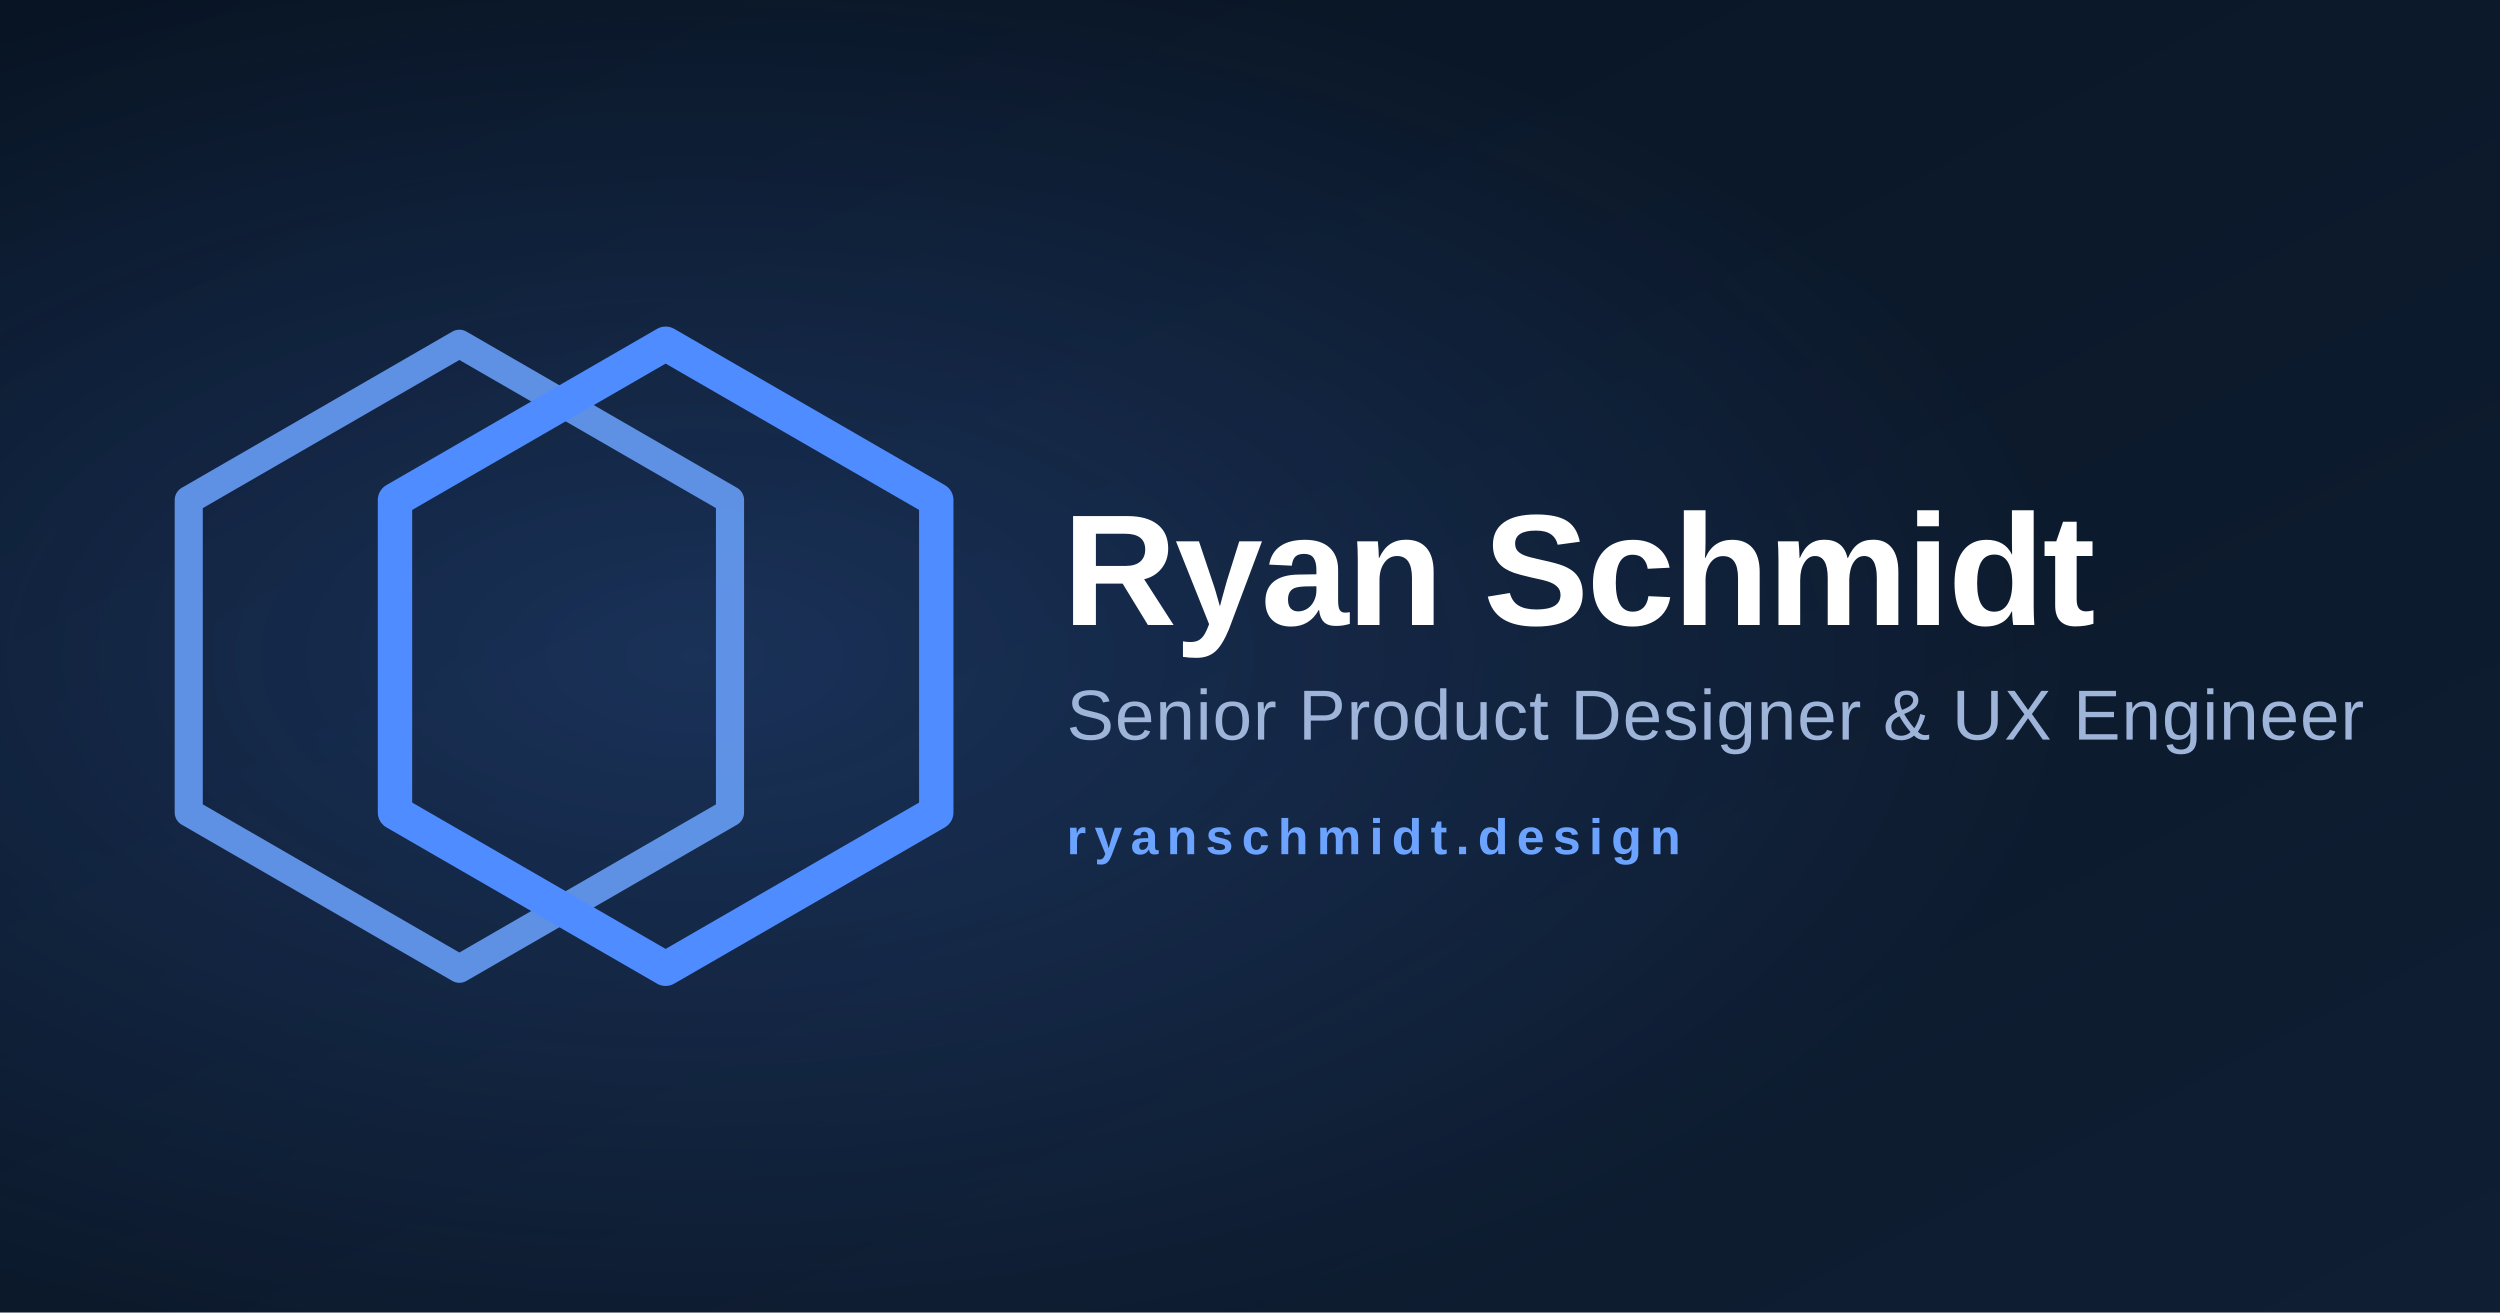
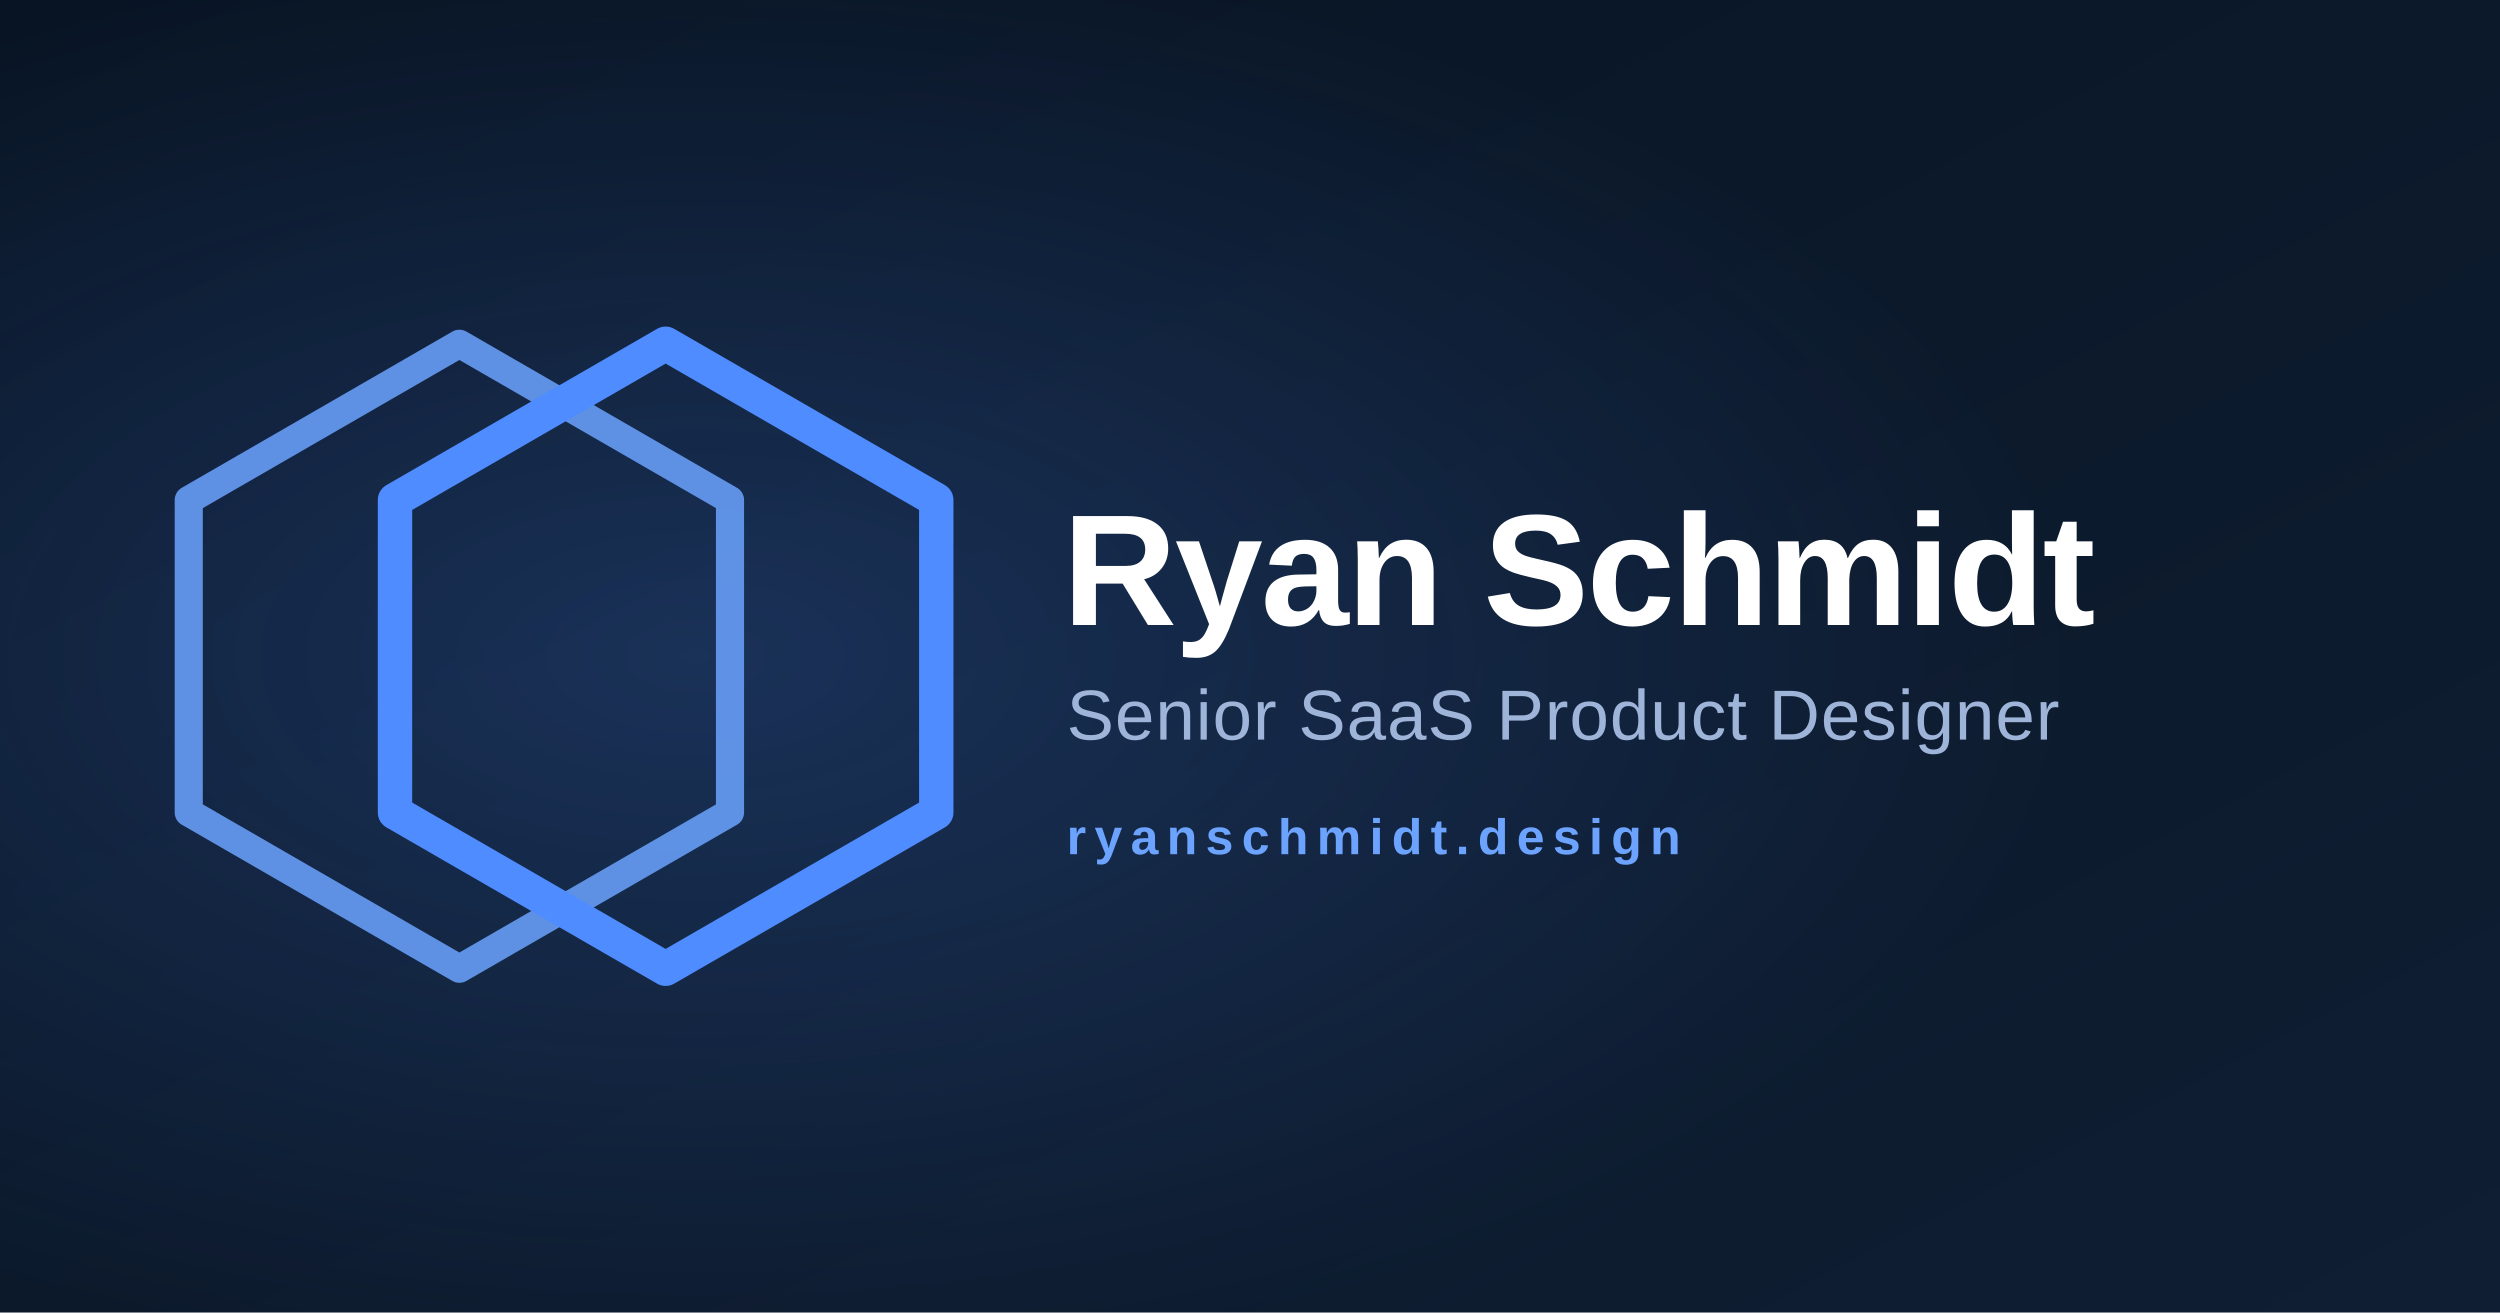
<svg xmlns="http://www.w3.org/2000/svg" viewBox="0 0 1200 630">
  <defs>
    <linearGradient id="bg" x1="0" y1="0" x2="1" y2="1">
      <stop offset="0%" stop-color="#081423" />
      <stop offset="100%" stop-color="#0F1E33" />
    </linearGradient>
    <radialGradient id="halo" cx="28%" cy="50%" r="55%">
      <stop offset="0%" stop-color="#4F8CFF" stop-opacity="0.22" />
      <stop offset="100%" stop-color="#4F8CFF" stop-opacity="0" />
    </radialGradient>
  </defs>
  <rect width="1200" height="630" fill="url(#bg)" />
  <rect width="1200" height="630" fill="url(#halo)" />
  <defs>
    <radialGradient id="bloom" cx="50%" cy="50%" r="50%">
      <stop offset="0%" stop-color="#D9ECFF" stop-opacity="0.18" />
      <stop offset="100%" stop-color="#D9ECFF" stop-opacity="0" />
    </radialGradient>
    <circle cx="270" cy="315" r="230" fill="url(#bloom)" />
  </defs>
  <path d="M220.5 465L350.404 390L350.404 240L220.5 165L90.596 240L90.596 390Z" fill="none" stroke="#6BA3FF" stroke-width="13.5" stroke-linecap="round" stroke-linejoin="round" opacity="0.85" />
  <path d="M319.5 465L449.404 390L449.404 240L319.5 165L189.596 240L189.596 390Z" fill="none" stroke="#4F8CFF" stroke-width="16.5" stroke-linecap="round" stroke-linejoin="round" opacity="1" />
  <text x="510" y="300" font-family="Helvetica Neue, Arial, sans-serif" font-size="76" font-weight="700" fill="#FFFFFF" letter-spacing="-1">Ryan Schmidt</text>
-   <text x="512" y="355" font-family="Helvetica Neue, Arial, sans-serif" font-size="34" font-weight="500" fill="#9FB4D9" letter-spacing="0.5">Senior Product Designer &amp; UX Engineer</text>
+   <text x="512" y="355" font-family="Helvetica Neue, Arial, sans-serif" font-size="34" font-weight="500" fill="#9FB4D9" letter-spacing="0.5">Senior SaaS Product Designer</text>
  <text x="512" y="410" font-family="Helvetica Neue, Arial, sans-serif" font-size="24" font-weight="600" fill="#6BA3FF" letter-spacing="4">ryanschmidt.design</text>
</svg>
